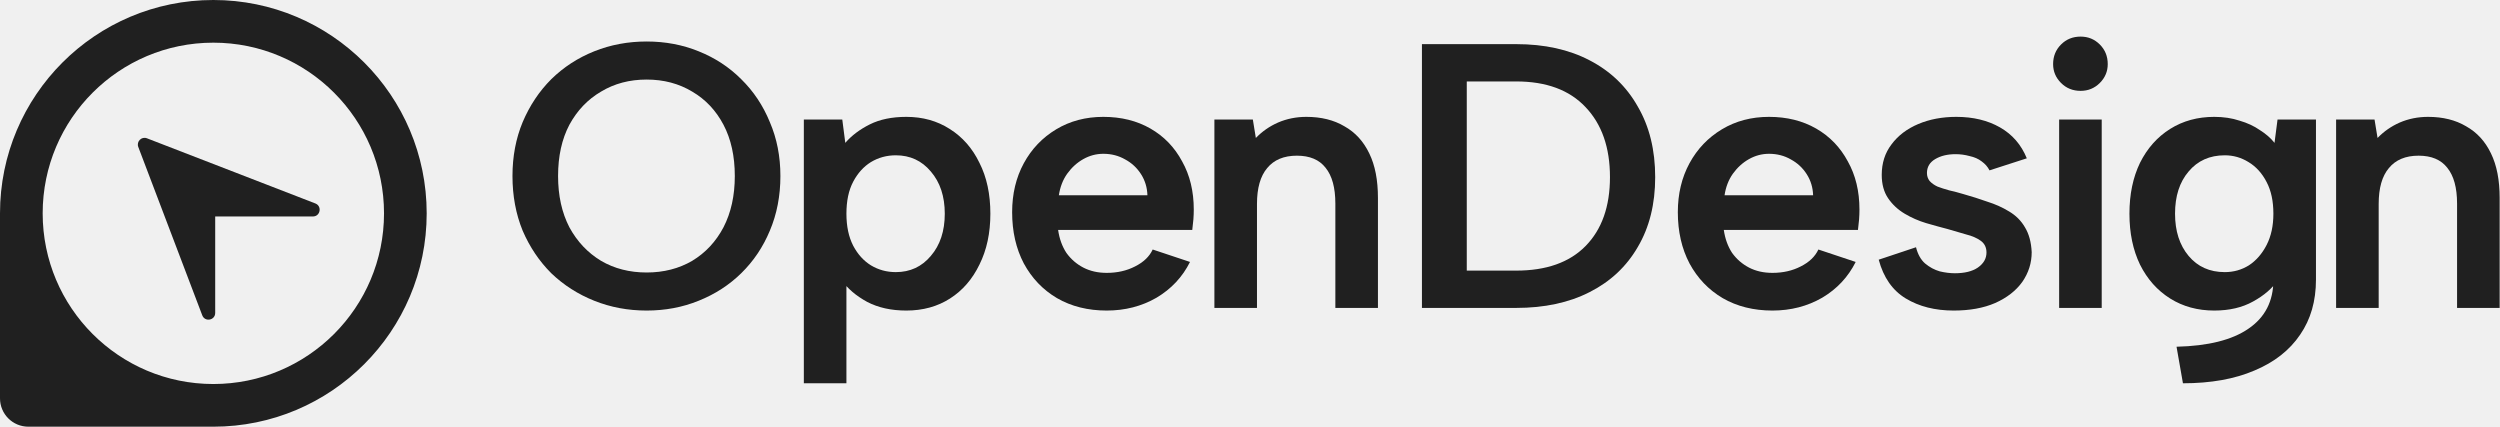
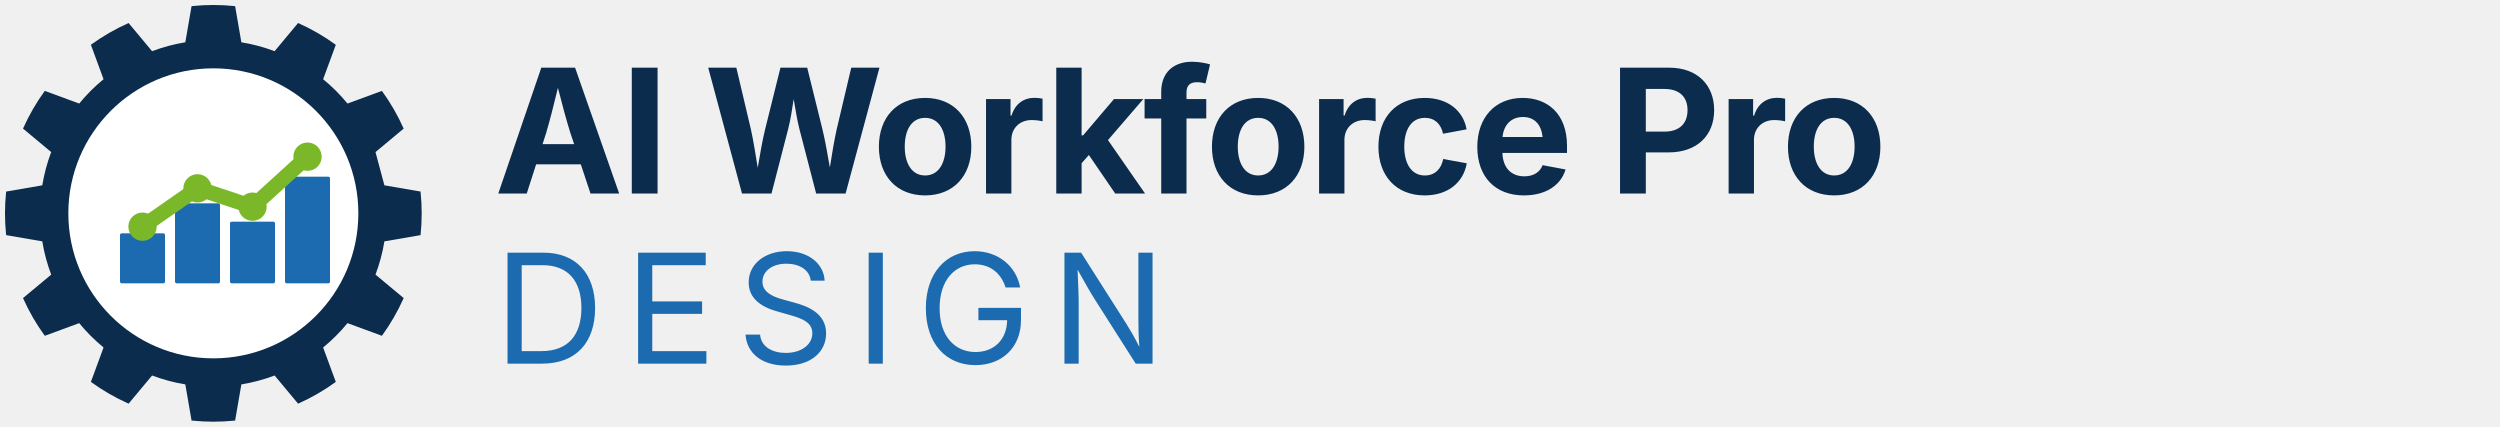
- <svg xmlns="http://www.w3.org/2000/svg" width="1705" height="291" viewBox="0 0 1705 291" fill="none">
-   <g clip-path="url(#clip0_1389_574)">
-     <path d="M1034.01 30.1C1053.37 30.1 1070.08 33.784 1084.13 41.151C1098.35 48.518 1109.31 59.055 1117.02 72.762C1124.9 86.297 1128.84 102.317 1128.84 120.821C1128.84 139.154 1124.9 155.002 1117.02 168.366C1109.31 181.73 1098.35 192.01 1084.13 199.206C1070.08 206.402 1053.37 210 1034.01 210H969.761V30.1H1034.01ZM1034.01 184.557C1054.57 184.557 1070.33 178.989 1081.3 167.852C1092.44 156.544 1098 140.867 1098 120.821C1098 100.604 1092.44 84.67 1081.3 73.019C1070.33 61.368 1054.57 55.543 1034.01 55.543H1000.34V184.557H1034.01Z" fill="#202020" />
-     <path d="M1208.79 211.799C1195.94 211.799 1184.63 208.972 1174.86 203.318C1165.27 197.664 1157.73 189.783 1152.25 179.674C1146.94 169.565 1144.28 157.915 1144.28 144.722C1144.28 132.215 1146.94 121.078 1152.25 111.312C1157.56 101.546 1164.93 93.836 1174.35 88.182C1183.77 82.528 1194.48 79.701 1206.47 79.701C1218.64 79.701 1229.35 82.357 1238.6 87.668C1247.85 92.979 1255.05 100.432 1260.19 110.027C1265.5 119.45 1268.15 130.416 1268.15 142.923C1268.15 144.979 1268.07 147.206 1267.9 149.605C1267.73 151.832 1267.47 154.231 1267.13 156.801H1175.63C1176.49 162.798 1178.38 168.023 1181.29 172.478C1184.37 176.761 1188.23 180.102 1192.85 182.501C1197.48 184.9 1202.79 186.099 1208.79 186.099C1215.98 186.099 1222.41 184.643 1228.06 181.73C1233.89 178.817 1237.91 174.962 1240.14 170.165L1265.58 178.646C1260.44 188.926 1252.82 197.064 1242.71 203.061C1232.6 208.886 1221.29 211.799 1208.79 211.799ZM1236.54 133.157C1236.37 127.846 1234.92 123.048 1232.17 118.765C1229.43 114.482 1225.83 111.141 1221.38 108.742C1216.93 106.172 1211.96 104.887 1206.47 104.887C1201.68 104.887 1197.14 106.086 1192.85 108.485C1188.57 110.884 1184.89 114.225 1181.8 118.508C1178.89 122.62 1177 127.503 1176.15 133.157H1236.54Z" fill="#202020" />
-     <path d="M1306.72 168.623C1307.92 173.42 1309.98 177.104 1312.89 179.674C1315.97 182.244 1319.32 184.043 1322.91 185.071C1326.51 185.928 1329.94 186.356 1333.19 186.356C1339.88 186.356 1345.1 185.071 1348.87 182.501C1352.81 179.76 1354.78 176.333 1354.78 172.221C1354.78 168.794 1353.5 166.139 1350.93 164.254C1348.36 162.369 1345.02 160.913 1340.9 159.885C1336.96 158.686 1332.85 157.486 1328.57 156.287C1323.94 155.088 1318.97 153.717 1313.66 152.175C1308.52 150.633 1303.64 148.491 1299.01 145.75C1294.39 143.009 1290.62 139.496 1287.7 135.213C1284.79 130.93 1283.34 125.618 1283.34 119.279C1283.34 111.226 1285.56 104.287 1290.02 98.462C1294.47 92.465 1300.55 87.839 1308.26 84.584C1315.97 81.329 1324.63 79.701 1334.22 79.701C1345.7 79.701 1355.64 82.1 1364.03 86.897C1372.43 91.694 1378.51 98.719 1382.28 107.971L1356.84 116.195C1355.64 113.796 1353.84 111.74 1351.44 110.027C1349.21 108.314 1346.47 107.114 1343.22 106.429C1340.13 105.572 1336.96 105.144 1333.71 105.144C1328.23 105.144 1323.6 106.258 1319.83 108.485C1316.06 110.712 1314.18 113.882 1314.18 117.994C1314.18 120.05 1314.78 121.849 1315.97 123.391C1317.35 124.933 1319.14 126.218 1321.37 127.246C1323.6 128.103 1326.25 128.959 1329.34 129.816C1332.42 130.501 1335.68 131.358 1339.1 132.386C1344.59 133.928 1349.98 135.641 1355.3 137.526C1360.78 139.239 1365.75 141.467 1370.2 144.208C1374.83 146.949 1378.43 150.547 1381 155.002C1383.74 159.457 1385.28 165.111 1385.62 171.964C1385.62 179.331 1383.48 186.099 1379.2 192.267C1374.91 198.264 1368.75 203.061 1360.69 206.659C1352.81 210.086 1343.39 211.799 1332.42 211.799C1319.74 211.799 1308.86 209.058 1299.78 203.575C1290.7 198.092 1284.54 189.269 1281.28 177.104L1306.72 168.623Z" fill="#202020" />
-     <path d="M1553.28 81.5H1579.49V190.725C1579.49 205.288 1575.9 217.796 1568.7 228.247C1561.5 238.87 1551.14 247.008 1537.6 252.662C1524.07 258.487 1507.79 261.4 1488.77 261.4L1484.4 236.471C1505.99 235.957 1522.36 231.845 1533.49 224.135C1544.8 216.425 1550.45 205.374 1550.45 190.982V190.725H1553.79C1549.85 196.55 1544.11 201.519 1536.58 205.631C1529.21 209.743 1520.38 211.799 1510.1 211.799C1498.8 211.799 1488.77 209.058 1480.04 203.575C1471.3 198.092 1464.44 190.382 1459.48 180.445C1454.68 170.508 1452.28 158.943 1452.28 145.75C1452.28 132.557 1454.68 120.992 1459.48 111.055C1464.44 101.118 1471.3 93.408 1480.04 87.925C1488.77 82.442 1498.8 79.701 1510.1 79.701C1516.44 79.701 1522.18 80.558 1527.32 82.271C1532.64 83.813 1537.26 85.955 1541.2 88.696C1545.31 91.266 1548.65 94.179 1551.22 97.434L1553.28 81.5ZM1483.38 145.75C1483.38 157.572 1486.46 167.167 1492.63 174.534C1498.8 181.901 1507.02 185.585 1517.3 185.585C1523.3 185.585 1528.78 184.043 1533.75 180.959C1538.72 177.704 1542.74 173.078 1545.83 167.081C1548.91 161.084 1550.45 153.974 1550.45 145.75C1550.45 137.183 1548.91 129.987 1545.83 124.162C1542.74 118.165 1538.63 113.625 1533.49 110.541C1528.52 107.457 1523.13 105.915 1517.3 105.915C1507.02 105.915 1498.8 109.599 1492.63 116.966C1486.46 124.162 1483.38 133.757 1483.38 145.75Z" fill="#202020" />
-     <path d="M1404.33 81.5H1433.37V210H1404.33V81.5ZM1418.98 61.968C1413.67 61.968 1409.21 60.169 1405.62 56.571C1402.02 52.973 1400.22 48.69 1400.22 43.721C1400.22 38.41 1402.02 33.955 1405.62 30.357C1409.21 26.759 1413.67 24.96 1418.98 24.96C1424.12 24.96 1428.49 26.759 1432.09 30.357C1435.68 33.955 1437.48 38.41 1437.48 43.721C1437.48 48.69 1435.68 52.973 1432.09 56.571C1428.49 60.169 1424.12 61.968 1418.98 61.968Z" fill="#202020" />
-     <path d="M1593.22 81.5H1619.43L1621.49 94.093C1625.77 89.638 1630.83 86.126 1636.65 83.556C1642.65 80.986 1649.07 79.701 1655.93 79.701C1666.04 79.701 1674.69 81.843 1681.88 86.126C1689.25 90.238 1694.91 96.406 1698.85 104.63C1702.79 112.683 1704.76 122.791 1704.76 134.956V210H1675.72V138.811C1675.72 128.017 1673.49 119.879 1669.03 114.396C1664.75 108.913 1658.24 106.172 1649.5 106.172C1640.59 106.172 1633.82 108.999 1629.2 114.653C1624.57 120.136 1622.26 128.274 1622.26 139.068V210H1593.22V81.5Z" fill="#202020" />
-     <path d="M441.001 211.799C428.322 211.799 416.414 209.571 405.278 205.117C394.141 200.662 384.375 194.408 375.98 186.356C367.756 178.132 361.245 168.451 356.448 157.315C351.822 146.007 349.509 133.585 349.509 120.05C349.509 106.686 351.822 94.435 356.448 83.299C361.245 71.991 367.756 62.225 375.98 54.001C384.375 45.777 394.141 39.437 405.278 34.983C416.414 30.528 428.322 28.301 441.001 28.301C453.679 28.301 465.501 30.528 476.467 34.983C487.603 39.437 497.284 45.777 505.508 54.001C513.903 62.225 520.414 71.991 525.04 83.299C529.837 94.435 532.236 106.686 532.236 120.05C532.236 133.585 529.837 146.007 525.04 157.315C520.414 168.451 513.903 178.132 505.508 186.356C497.284 194.408 487.603 200.662 476.467 205.117C465.501 209.571 453.679 211.799 441.001 211.799ZM441.001 185.842C452.651 185.842 463.017 183.186 472.098 177.875C481.178 172.392 488.289 164.768 493.429 155.002C498.569 145.064 501.139 133.414 501.139 120.05C501.139 106.514 498.569 94.864 493.429 85.098C488.289 75.332 481.178 67.793 472.098 62.482C463.017 56.999 452.651 54.258 441.001 54.258C429.35 54.258 418.984 56.999 409.904 62.482C400.823 67.793 393.627 75.332 388.316 85.098C383.176 94.864 380.606 106.514 380.606 120.05C380.606 133.414 383.176 145.064 388.316 155.002C393.627 164.768 400.823 172.392 409.904 177.875C418.984 183.186 429.35 185.842 441.001 185.842Z" fill="#202020" />
-     <path d="M754.787 211.799C741.937 211.799 730.629 208.972 720.863 203.318C711.268 197.664 703.729 189.782 698.247 179.674C692.935 169.565 690.28 157.914 690.28 144.722C690.28 132.214 692.935 121.078 698.247 111.312C703.558 101.546 710.925 93.836 720.349 88.182C729.772 82.528 740.48 79.701 752.474 79.701C764.638 79.701 775.347 82.356 784.599 87.668C793.851 92.979 801.047 100.432 806.187 110.027C811.498 119.45 814.154 130.415 814.154 142.923C814.154 144.979 814.068 147.206 813.897 149.605C813.725 151.832 813.468 154.231 813.126 156.801H721.634C722.49 162.797 724.375 168.023 727.288 172.478C730.372 176.761 734.227 180.102 738.853 182.501C743.479 184.899 748.79 186.099 754.787 186.099C761.983 186.099 768.408 184.642 774.062 181.73C779.887 178.817 783.913 174.962 786.141 170.165L811.584 178.646C806.444 188.926 798.819 197.064 788.711 203.061C778.602 208.886 767.294 211.799 754.787 211.799ZM782.543 133.157C782.371 127.845 780.915 123.048 778.174 118.765C775.432 114.481 771.834 111.14 767.38 108.742C762.925 106.172 757.956 104.887 752.474 104.887C747.676 104.887 743.136 106.086 738.853 108.485C734.569 110.883 730.886 114.224 727.802 118.508C724.889 122.62 723.004 127.503 722.148 133.157H782.543Z" fill="#202020" />
-     <path d="M828.219 81.5H854.433L856.489 94.093C860.772 89.638 865.826 86.126 871.652 83.556C877.648 80.986 884.073 79.701 890.927 79.701C901.035 79.701 909.688 81.842 916.884 86.126C924.251 90.238 929.905 96.406 933.846 104.63C937.786 112.682 939.757 122.791 939.757 134.956V210H910.716V138.811C910.716 128.017 908.488 119.878 904.034 114.396C899.75 108.913 893.24 106.172 884.502 106.172C875.592 106.172 868.825 108.999 864.199 114.653C859.573 120.135 857.26 128.274 857.26 139.068V210H828.219V81.5Z" fill="#202020" />
-     <path d="M573.919 190.982L577.26 190.211V261.4H548.219V81.5H574.433L576.489 97.434C580.772 92.465 586.34 88.267 593.194 84.841C600.047 81.414 608.357 79.701 618.123 79.701C629.259 79.701 639.111 82.442 647.678 87.925C656.416 93.407 663.183 101.117 667.981 111.055C672.949 120.821 675.434 132.386 675.434 145.75C675.434 158.942 672.949 170.507 667.981 180.445C663.183 190.382 656.501 198.092 647.935 203.575C639.368 209.057 629.431 211.799 618.123 211.799C607.843 211.799 598.933 209.828 591.395 205.888C583.856 201.776 578.031 196.807 573.919 190.982ZM644.337 145.75C644.337 133.928 641.167 124.333 634.828 116.966C628.66 109.598 620.693 105.915 610.927 105.915C604.759 105.915 599.105 107.457 593.965 110.541C588.996 113.625 584.97 118.079 581.886 123.905C578.802 129.73 577.26 137.012 577.26 145.75C577.26 154.316 578.802 161.598 581.886 167.595C584.97 173.42 588.996 177.875 593.965 180.959C599.105 184.043 604.759 185.585 610.927 185.585C620.693 185.585 628.66 181.901 634.828 174.534C641.167 167.166 644.337 157.572 644.337 145.75Z" fill="#202020" />
-     <path fill-rule="evenodd" clip-rule="evenodd" d="M145.5 0C225.857 0 291 65.143 291 145.5C291 225.857 225.857 291 145.5 291H19.358C8.644 291 0.001 282.358 0.001 271.644C0 239.193 1.50624e-09 174.523 0 145.5C0 65.143 65.143 5.2069e-06 145.5 0ZM145.501 29.1C81.215 29.1 29.1 81.215 29.1 145.501C29.101 209.786 81.215 261.9 145.501 261.9C209.786 261.9 261.9 209.786 261.9 145.501C261.9 81.215 209.786 29.1 145.501 29.1Z" fill="#202020" />
-     <path d="M137.934 215.04L94.312 100.247C92.9 96.532 96.529 92.889 100.219 94.317L215.067 138.749C219.793 140.578 218.491 147.633 213.427 147.633H146.769V213.4C146.769 218.499 139.744 219.804 137.934 215.04Z" fill="#202020" />
+ <svg xmlns="http://www.w3.org/2000/svg" viewBox="0 0 1705 291" width="1705" height="291" role="img" aria-label="AI Workforce Pro Design">
+   <g transform="translate(0 0) scale(1.13672)">
+     <path d="M 230.63 111.19 L 252.32 114.93 A 125.00 125.00 0 0 1 252.32 141.07 L 230.63 144.81 A 104.00 104.00 0 0 1 225.29 164.76 L 242.19 178.84 A 125.00 125.00 0 0 1 229.13 201.47 L 208.48 193.87 A 104.00 104.00 0 0 1 193.87 208.48 L 201.47 229.13 A 125.00 125.00 0 0 1 178.84 242.19 L 164.76 225.29 A 104.00 104.00 0 0 1 144.81 230.63 L 141.07 252.32 A 125.00 125.00 0 0 1 114.93 252.32 L 111.19 230.63 A 104.00 104.00 0 0 1 91.24 225.29 L 77.16 242.19 A 125.00 125.00 0 0 1 54.53 229.13 L 62.13 208.48 A 104.00 104.00 0 0 1 47.52 193.87 L 26.87 201.47 A 125.00 125.00 0 0 1 13.81 178.84 L 30.71 164.76 A 104.00 104.00 0 0 1 25.37 144.81 L 3.68 141.07 A 125.00 125.00 0 0 1 3.68 114.93 L 25.37 111.19 A 104.00 104.00 0 0 1 30.71 91.24 L 13.81 77.16 A 125.00 125.00 0 0 1 26.87 54.53 L 47.52 62.13 A 104.00 104.00 0 0 1 62.13 47.52 L 54.53 26.87 A 125.00 125.00 0 0 1 77.16 13.81 L 91.24 30.71 A 104.00 104.00 0 0 1 111.19 25.37 L 114.93 3.68 A 125.00 125.00 0 0 1 141.07 3.68 L 144.81 25.37 A 104.00 104.00 0 0 1 164.76 30.71 L 178.84 13.81 A 125.00 125.00 0 0 1 201.47 26.87 L 193.87 47.52 A 104.00 104.00 0 0 1 208.48 62.13 L 229.13 54.53 A 125.00 125.00 0 0 1 242.19 77.16 L 225.29 91.24 Z" fill="#0B2C4D" />
+     <circle cx="128" cy="128" r="87" fill="#FFFFFF" />
+     <rect x="72" y="140" width="27" height="30" rx="1" fill="#1C6BB0" />
+     <rect x="105" y="122" width="27" height="48" rx="1" fill="#1C6BB0" />
+     <rect x="138" y="133" width="27" height="37" rx="1" fill="#1C6BB0" />
+     <rect x="171" y="106" width="27" height="64" rx="1" fill="#1C6BB0" />
+     <path d="M 85.5 136 L 118.5 113 L 151.5 124 L 184.5 94" fill="none" stroke="#7AB829" stroke-width="9" stroke-linecap="round" stroke-linejoin="round" />
+     <circle cx="85.5" cy="136" r="8.5" fill="#7AB829" />
+     <circle cx="118.5" cy="113" r="8.5" fill="#7AB829" />
+     <circle cx="151.5" cy="124" r="8.5" fill="#7AB829" />
+     <circle cx="184.5" cy="94" r="8.5" fill="#7AB829" />
  </g>
-   <defs>
-     <clipPath id="clip0_1389_574">
-       <rect width="1705" height="291" fill="white" />
-     </clipPath>
-   </defs>
+   <g font-family="system-ui,-apple-system,'Segoe UI',Inter,Helvetica,Arial,sans-serif" fill="#0B2C4D">
+     <text x="337" y="132" font-size="118" font-weight="700" letter-spacing="-2">AI Workforce Pro</text>
+     <text x="337" y="248" font-size="104" font-weight="400" letter-spacing="14" fill="#1C6BB0">DESIGN</text>
+   </g>
</svg>
